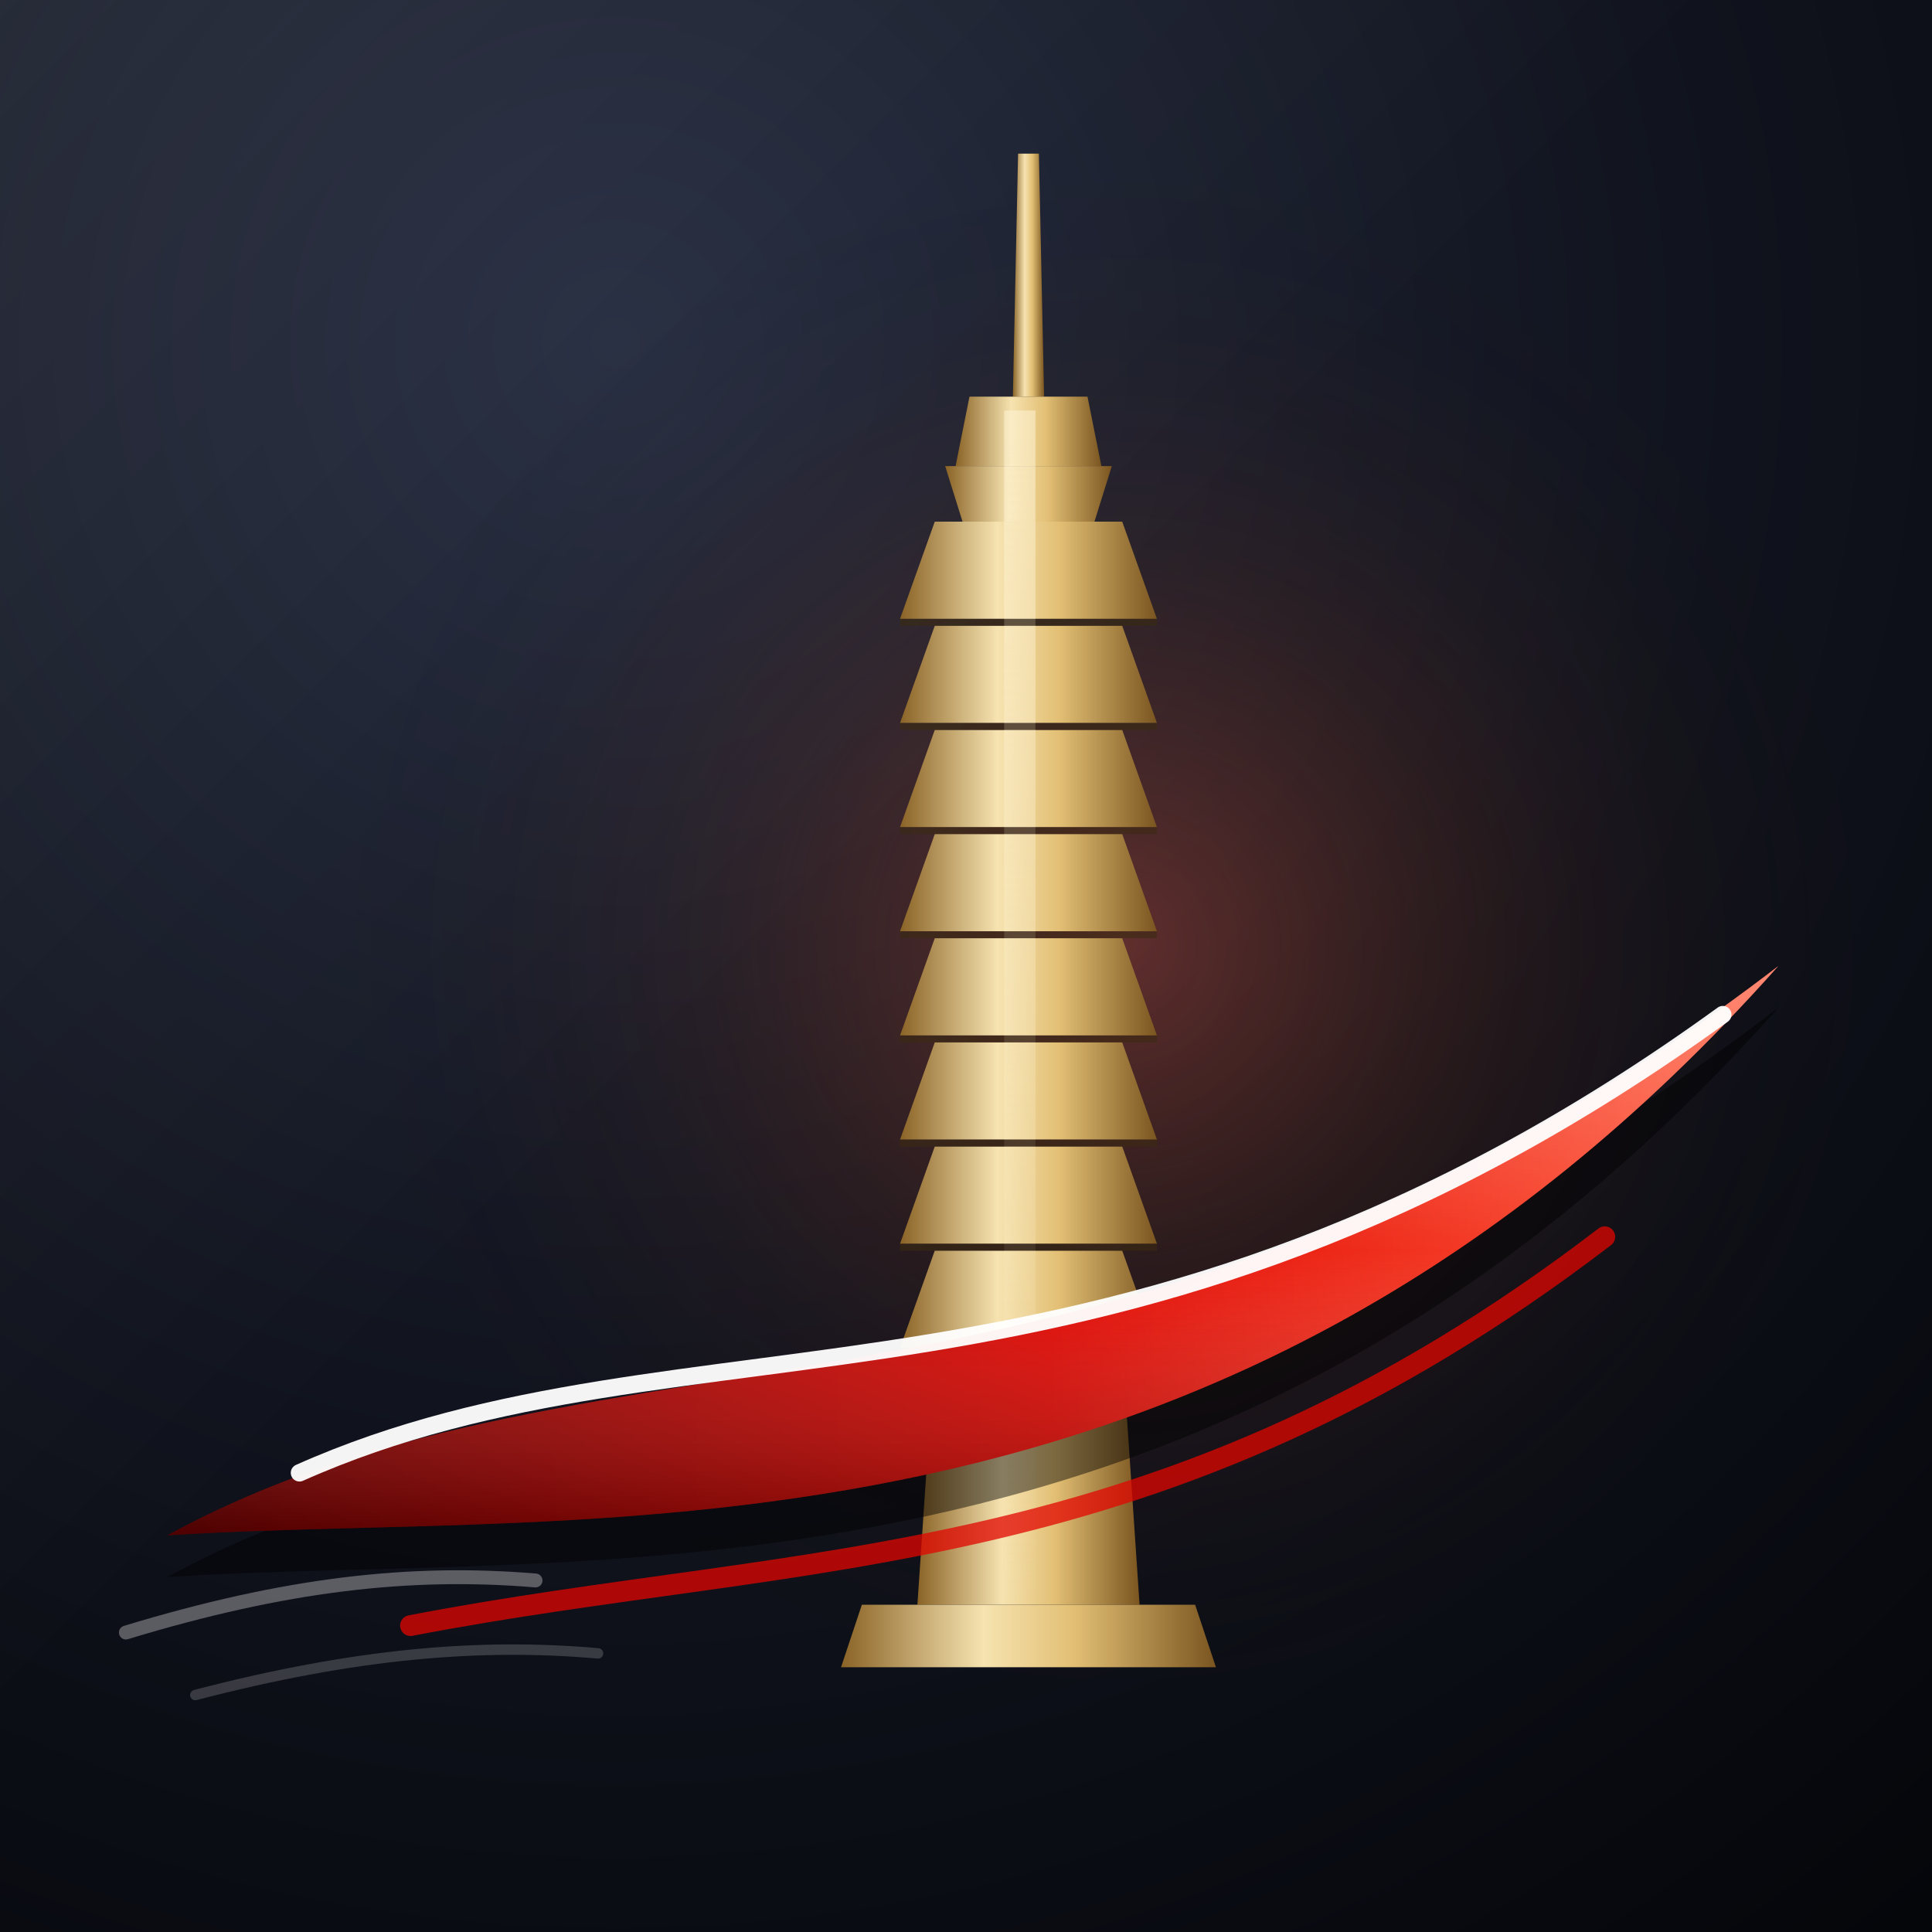
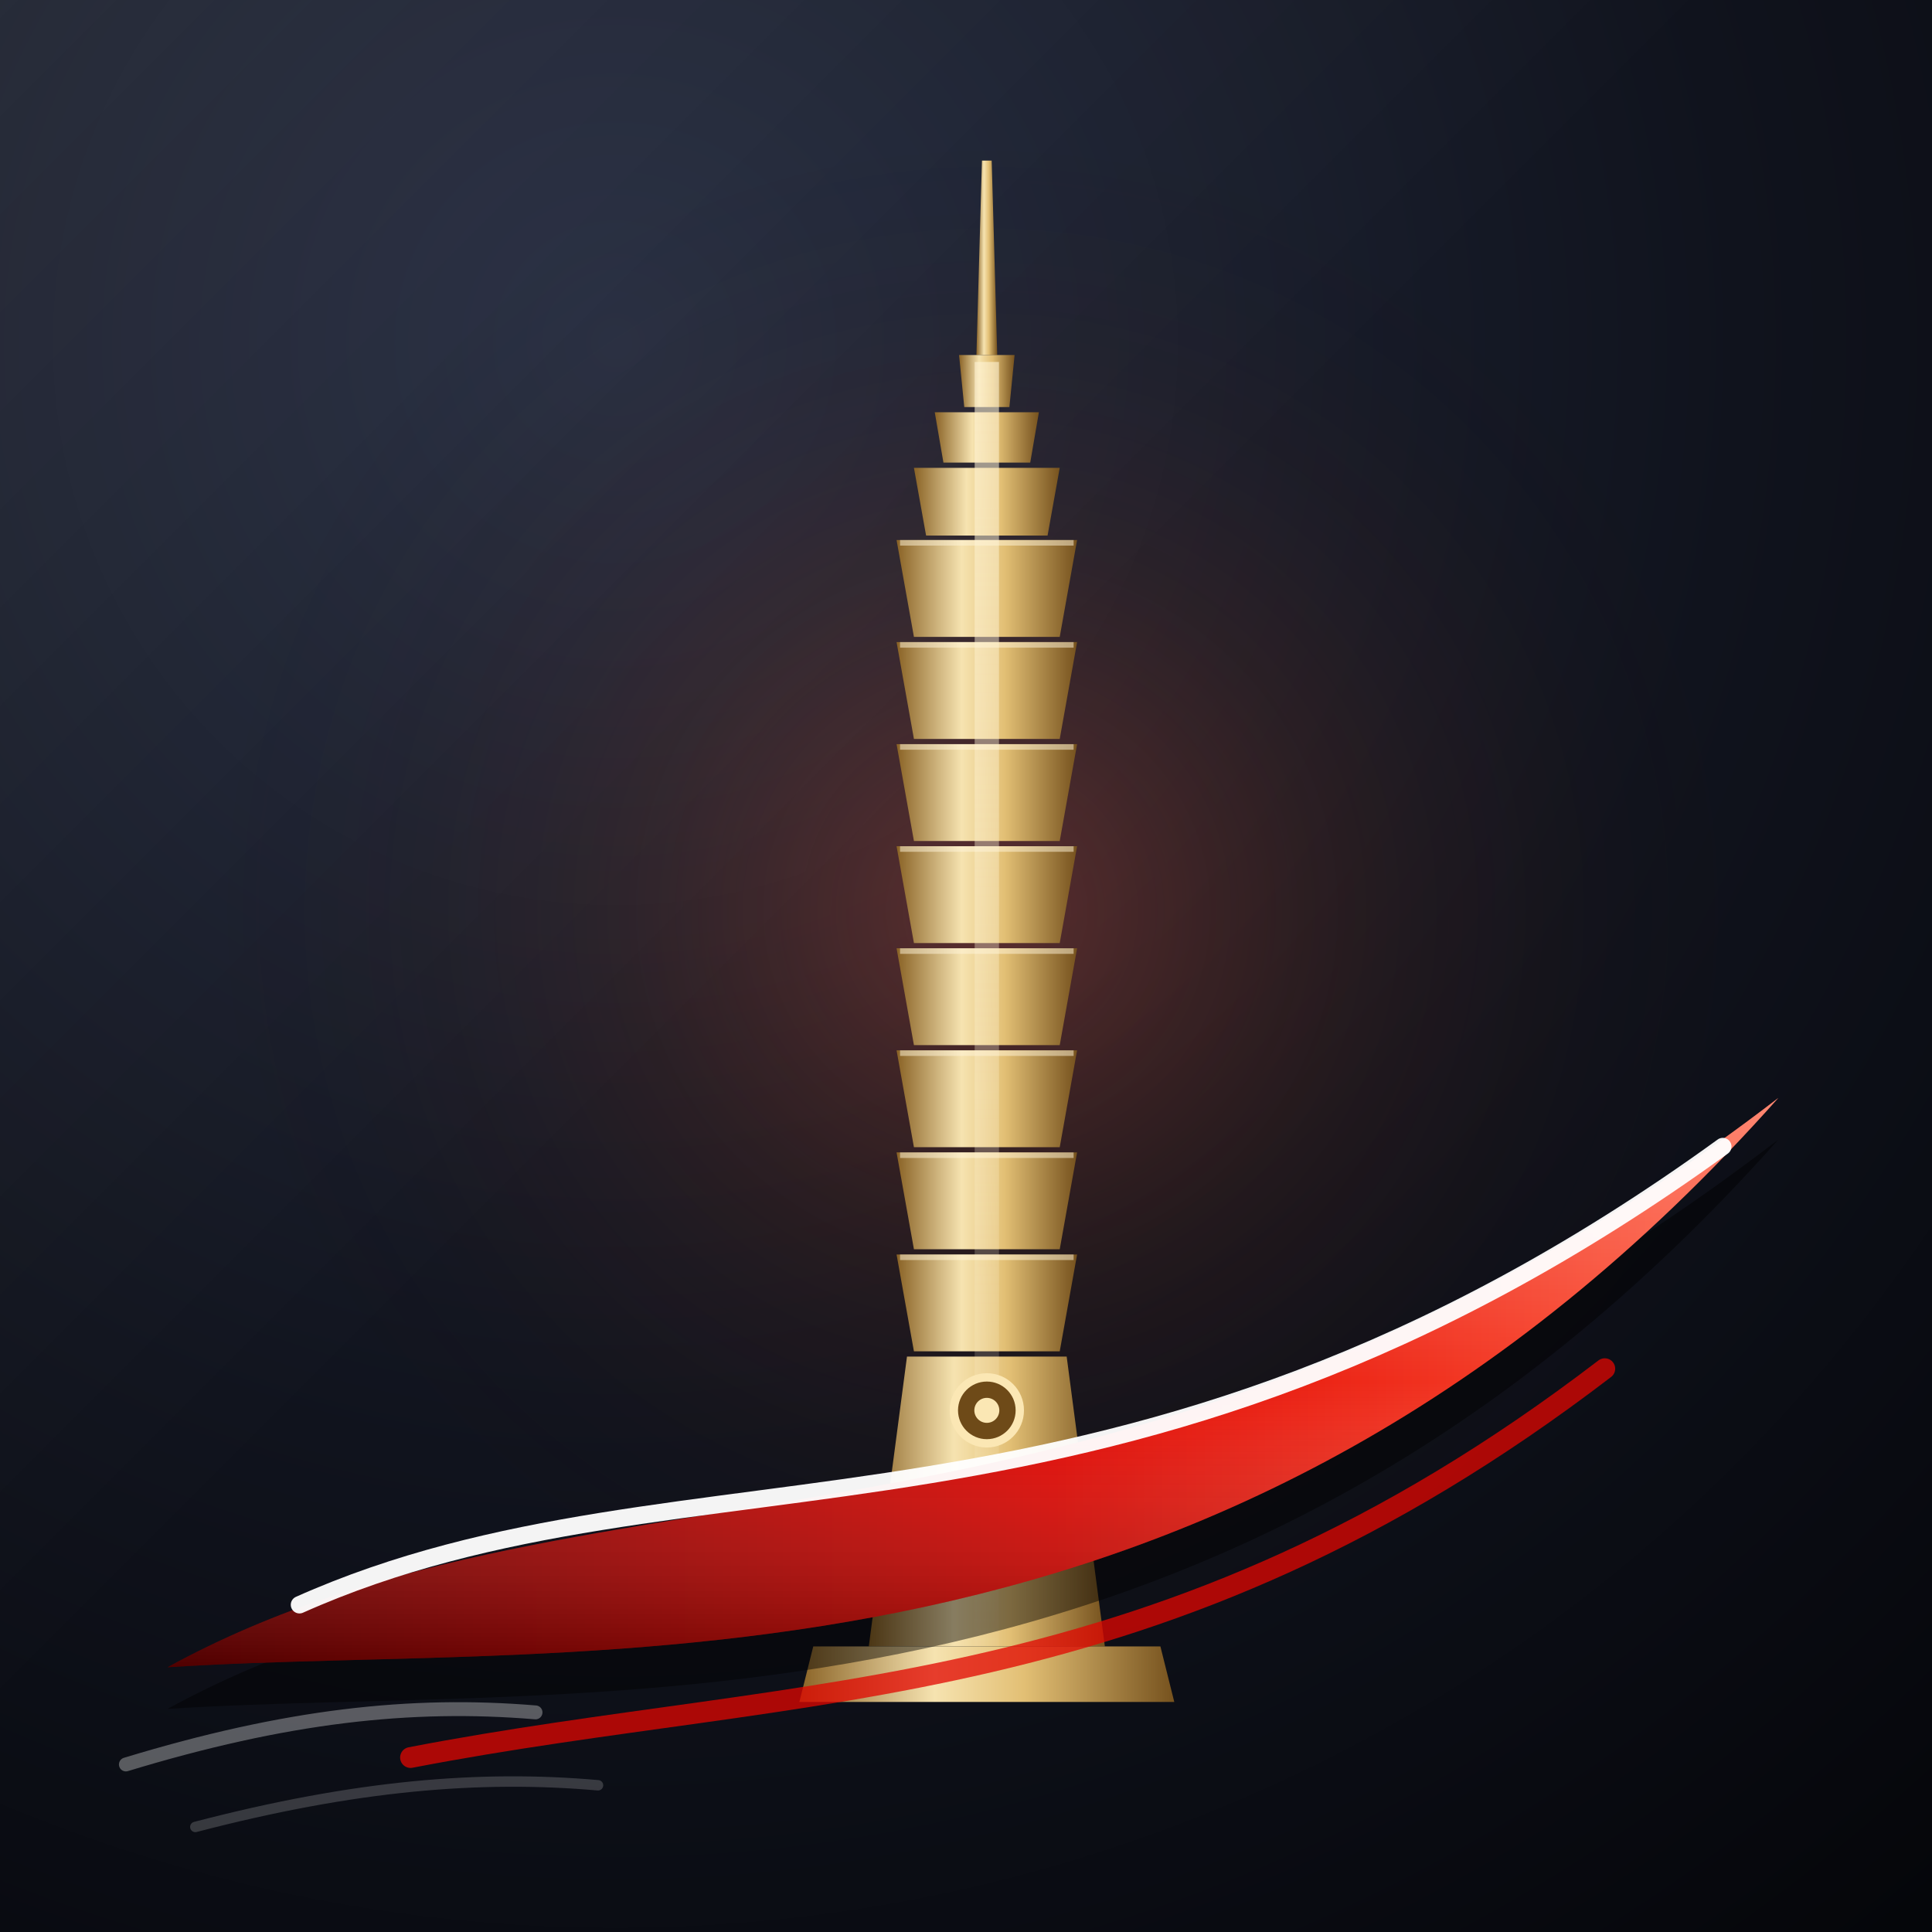
<svg xmlns="http://www.w3.org/2000/svg" viewBox="0 0 512 512">
  <defs>
    <radialGradient id="bg" cx="0.32" cy="0.18" r="1.05">
      <stop offset="0" stop-color="#232a3e" />
      <stop offset="0.55" stop-color="#10131d" />
      <stop offset="1" stop-color="#05060a" />
    </radialGradient>
    <linearGradient id="sheen" x1="0" y1="0" x2="1" y2="1">
      <stop offset="0" stop-color="#fff" stop-opacity="0.07" />
      <stop offset="0.45" stop-color="#fff" stop-opacity="0" />
    </linearGradient>
  </defs>
  <rect width="512" height="512" fill="url(#bg)" />
  <rect width="512" height="512" fill="url(#sheen)" />
  <g transform="translate(20.48 20.48) scale(0.92)">
    <defs>
-       <radialGradient id="glow" cx="300" cy="250" r="230" gradientUnits="userSpaceOnUse">
-         <stop offset="0" stop-color="#ff5a3c" stop-opacity="0.32" />
-         <stop offset="0.45" stop-color="#c2410c" stop-opacity="0.12" />
+       <radialGradient id="glow" cx="262" cy="240" r="230" gradientUnits="userSpaceOnUse">
+         <stop offset="0" stop-color="#ff5a3c" stop-opacity="0.3" />
+         <stop offset="0.45" stop-color="#c2410c" stop-opacity="0.11" />
        <stop offset="1" stop-color="#000" stop-opacity="0" />
      </radialGradient>
      <linearGradient id="gold" x1="0" y1="0" x2="1" y2="0">
        <stop offset="0" stop-color="#8a6326" />
-         <stop offset="0.38" stop-color="#f6e3b0" />
-         <stop offset="0.62" stop-color="#e2bf74" />
-         <stop offset="1" stop-color="#7a5520" />
+         <stop offset="0.36" stop-color="#f6e3b0" />
+         <stop offset="0.6" stop-color="#e2bf74" />
+         <stop offset="1" stop-color="#76521e" />
      </linearGradient>
      <linearGradient id="goldV" x1="0" y1="0" x2="0" y2="1">
-         <stop offset="0" stop-color="#fff4d6" stop-opacity="0.55" />
-         <stop offset="1" stop-color="#fff4d6" stop-opacity="0" />
+         <stop offset="0" stop-color="#fff4d6" stop-opacity="0.6" />
+         <stop offset="1" stop-color="#fff4d6" stop-opacity="0.05" />
      </linearGradient>
-       <linearGradient id="red" x1="36" y1="0" x2="480" y2="0" gradientUnits="userSpaceOnUse">
+       <linearGradient id="red" x1="26" y1="0" x2="490" y2="0" gradientUnits="userSpaceOnUse">
        <stop offset="0" stop-color="#7a0000" />
        <stop offset="0.55" stop-color="#e10600" />
        <stop offset="1" stop-color="#ff5a3c" />
      </linearGradient>
      <linearGradient id="redShade" x1="0" y1="0" x2="0" y2="1">
        <stop offset="0" stop-color="#fff" stop-opacity="0.28" />
        <stop offset="0.5" stop-color="#fff" stop-opacity="0" />
        <stop offset="1" stop-color="#000" stop-opacity="0.35" />
      </linearGradient>
    </defs>
-     <circle cx="300" cy="250" r="230" fill="url(#glow)" />
-     <g transform="translate(-26 0)">
-       <path d="M297 22 L303 22 L304.5 92 L295.5 92 Z" fill="url(#gold)" />
-       <path d="M283 92 H317 L321 112 H279 Z" fill="url(#gold)" />
-       <path d="M276 112 H324 L319 128 H281 Z" fill="url(#gold)" />
-       <g fill="url(#gold)">
-         <path d="M273 128 H327 L337 156 H263 Z" />
-         <path d="M273 158 H327 L337 186 H263 Z" />
-         <path d="M273 188 H327 L337 216 H263 Z" />
-         <path d="M273 218 H327 L337 246 H263 Z" />
-         <path d="M273 248 H327 L337 276 H263 Z" />
-         <path d="M273 278 H327 L337 306 H263 Z" />
-         <path d="M273 308 H327 L337 336 H263 Z" />
-         <path d="M273 338 H327 L337 366 H263 Z" />
-       </g>
-       <path d="M273 366 H327 L332 440 H268 Z" fill="url(#gold)" />
-       <path d="M252 440 H348 L354 458 H246 Z" fill="url(#gold)" />
-       <rect x="293" y="96" width="9" height="344" fill="url(#goldV)" />
-       <g fill="#3a2a10" opacity="0.55">
-         <rect x="263" y="156" width="74" height="2" />
-         <rect x="263" y="186" width="74" height="2" />
-         <rect x="263" y="216" width="74" height="2" />
-         <rect x="263" y="246" width="74" height="2" />
-         <rect x="263" y="276" width="74" height="2" />
-         <rect x="263" y="306" width="74" height="2" />
-         <rect x="263" y="336" width="74" height="2" />
-       </g>
+     <circle cx="262" cy="240" r="230" fill="url(#glow)" />
+     <g fill="url(#gold)">
+       <path d="M260.6 24 H263.4 L265 80 H259 Z" />
+       <path d="M254 80 H270 L268.5 95 H255.5 Z" />
+       <path d="M247 96.5 H277 L274.5 111 H249.5 Z" />
+       <path d="M241 112.5 H283 L279.5 132 H244.5 Z" />
+       <path d="M236 133.3 H288 L283 161.2 H241 Z" />
+       <path d="M236 162.7 H288 L283 190.6 H241 Z" />
+       <path d="M236 192.1 H288 L283 220 H241 Z" />
+       <path d="M236 221.5 H288 L283 249.4 H241 Z" />
+       <path d="M236 250.9 H288 L283 278.8 H241 Z" />
+       <path d="M236 280.3 H288 L283 308.2 H241 Z" />
+       <path d="M236 309.7 H288 L283 337.6 H241 Z" />
+       <path d="M236 339.1 H288 L283 367 H241 Z" />
+       <path d="M239 368.5 H285 L296 452 H228 Z" />
+       <path d="M212 452 H312 L316 468 H208 Z" />
    </g>
-     <g>
+     <rect x="258.5" y="82" width="7" height="370" fill="url(#goldV)" />
+     <g fill="#fff6dc" opacity="0.5">
+       <rect x="237" y="133.3" width="50" height="1.6" />
+       <rect x="237" y="162.7" width="50" height="1.6" />
+       <rect x="237" y="192.1" width="50" height="1.6" />
+       <rect x="237" y="221.5" width="50" height="1.6" />
+       <rect x="237" y="250.9" width="50" height="1.6" />
+       <rect x="237" y="280.3" width="50" height="1.6" />
+       <rect x="237" y="309.7" width="50" height="1.6" />
+       <rect x="237" y="339.1" width="50" height="1.6" />
+     </g>
+     <circle cx="262" cy="384" r="9.5" fill="#6e4a18" />
+     <circle cx="262" cy="384" r="9.5" fill="none" stroke="#fbe7b4" stroke-width="2.4" />
+     <circle cx="262" cy="384" r="3.6" fill="#fbe7b4" />
+     <g transform="translate(0 38)">
      <path d="M26 420 C 150 352, 300 402, 490 256 C 330 436, 150 412, 26 420 Z" fill="#000" opacity="0.45" transform="translate(0 12)" />
      <path d="M26 420 C 150 352, 300 402, 490 256 C 330 436, 150 412, 26 420 Z" fill="url(#red)" />
      <path d="M26 420 C 150 352, 300 402, 490 256 C 330 436, 150 412, 26 420 Z" fill="url(#redShade)" />
      <path d="M64 402 C 176 352, 300 396, 474 270" fill="none" stroke="#fff" stroke-width="5" stroke-linecap="round" opacity="0.95" />
      <path d="M96 446 C 210 424, 312 432, 440 334" fill="none" stroke="#e10600" stroke-width="6" stroke-linecap="round" opacity="0.75" />
      <g stroke="#fff" stroke-linecap="round" fill="none">
        <path d="M14 448 C 60 434, 96 430, 132 433" stroke-width="4" opacity="0.32" />
        <path d="M34 466 C 80 454, 116 451, 150 454" stroke-width="3" opacity="0.18" />
      </g>
    </g>
  </g>
</svg>
